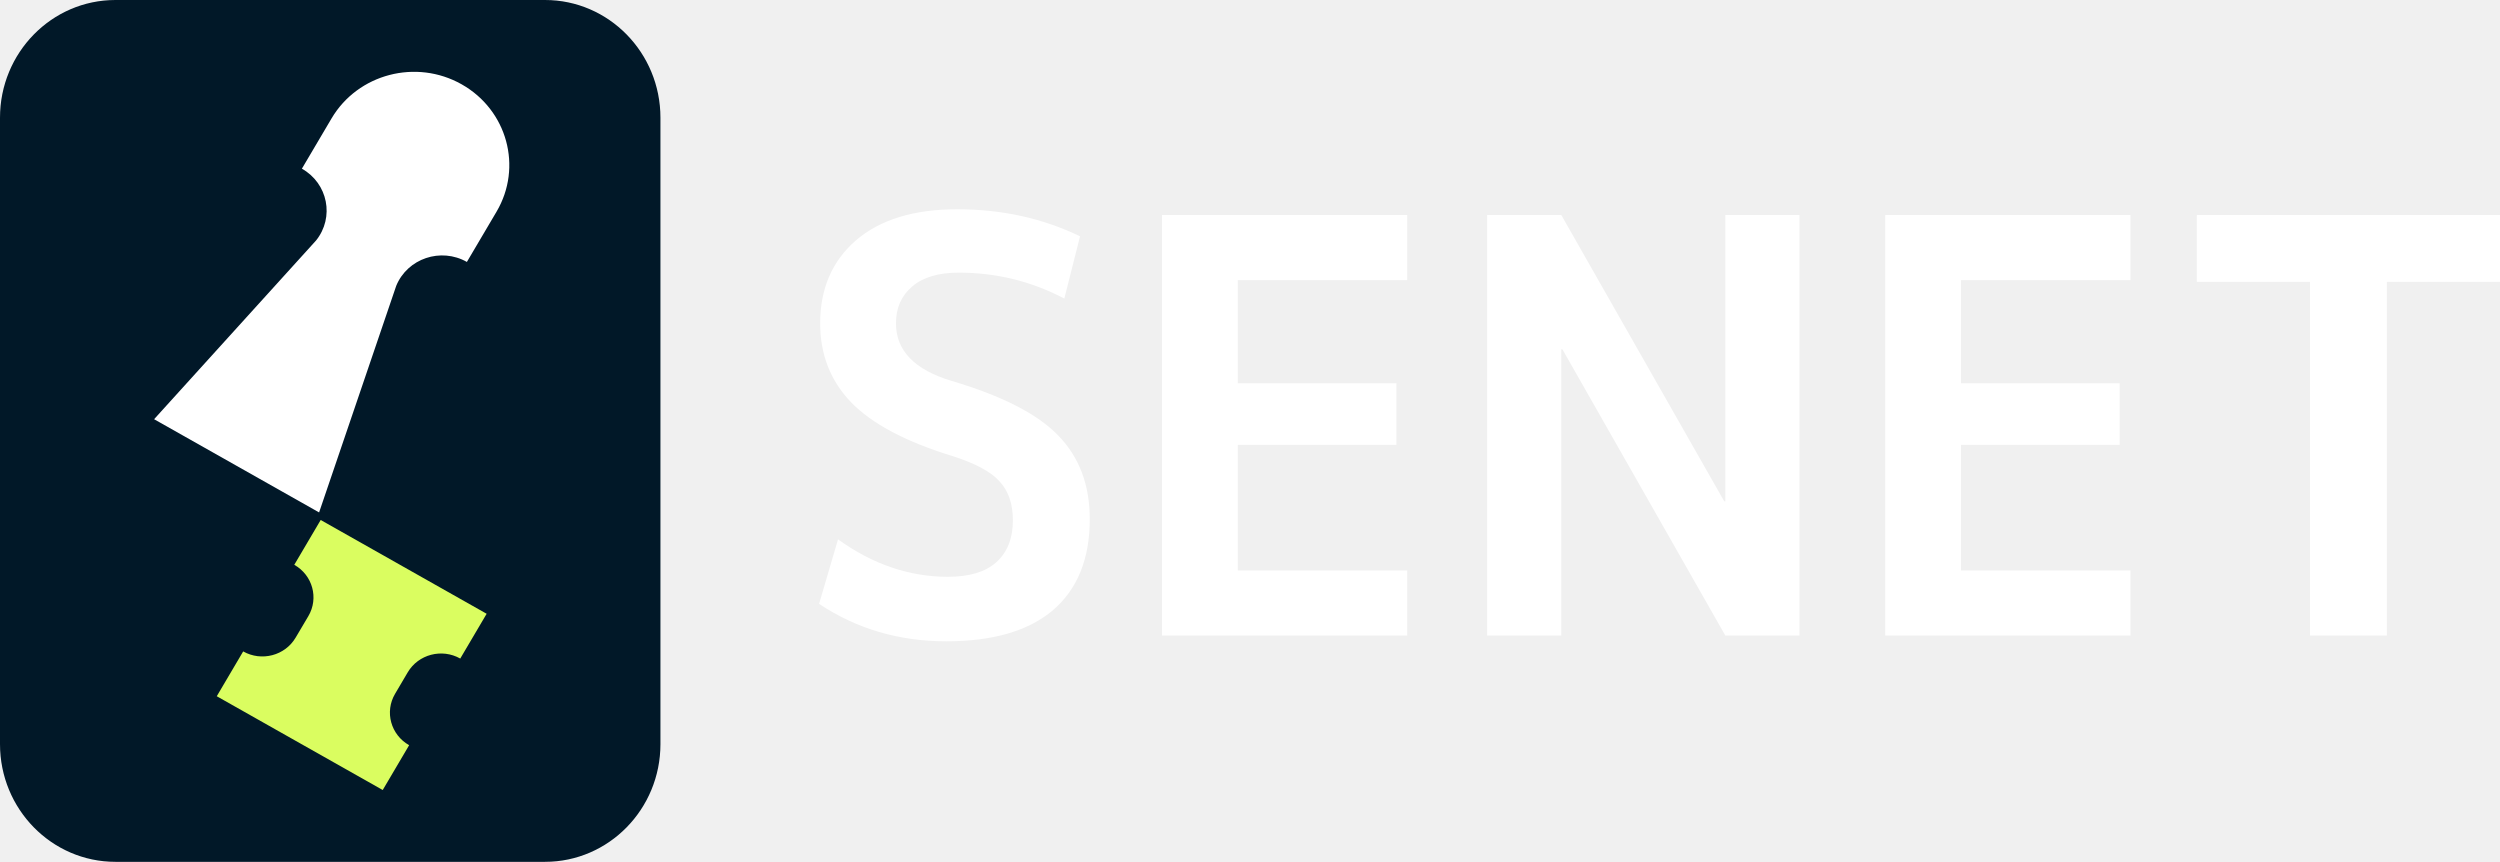
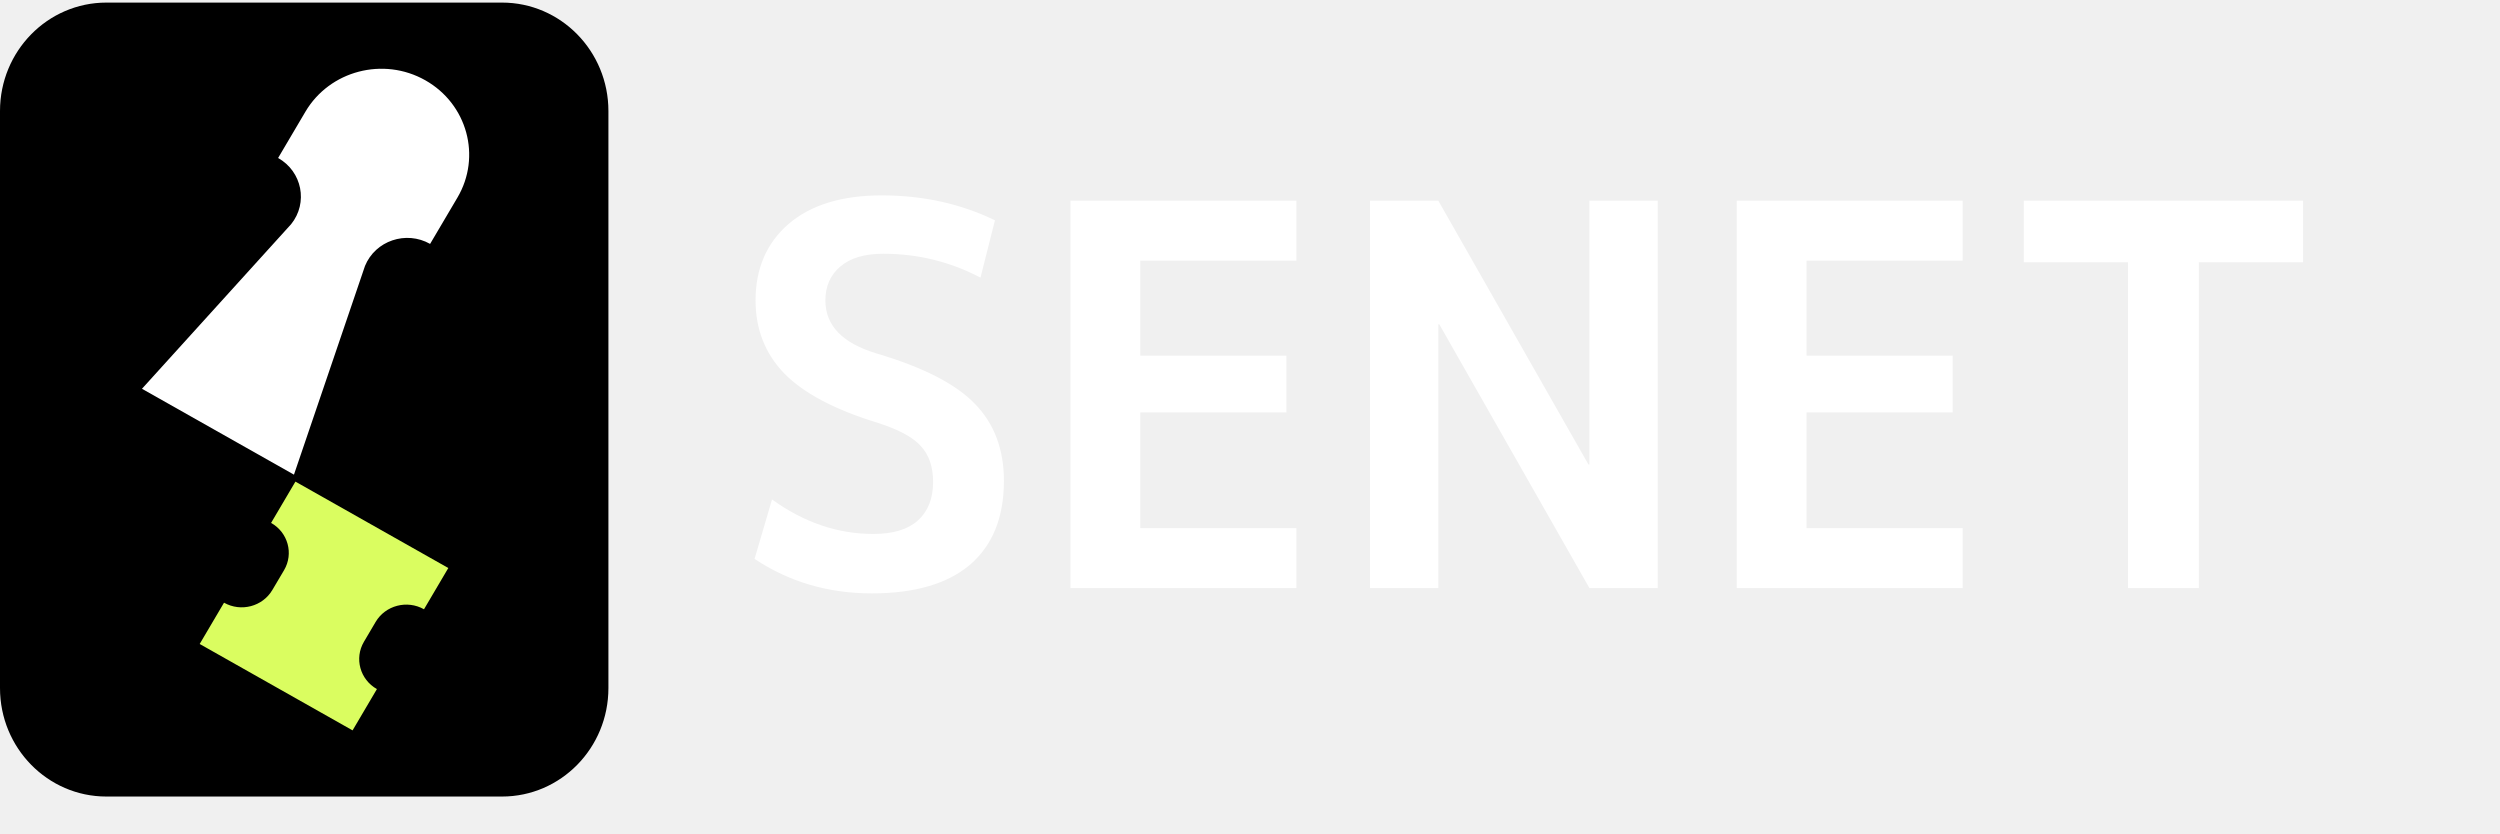
- <svg xmlns="http://www.w3.org/2000/svg" width="2222" height="766" viewBox="0 0 2222 766" fill="none">
+ <svg xmlns="http://www.w3.org/2000/svg" width="300" height="100" viewBox="0 0 2412 799" fill="none">
  <path d="M2222 191.12V250.512H2121.44V564.88H2053.11V250.512H1952.54V191.12H2222Z" fill="white" />
  <path d="M1742.95 248.976V340.624H1883.94V395.408H1742.95V507.024H1893.56V564.88H1675.59V191.12H1893.56V248.976H1742.95Z" fill="white" />
  <path d="M1321.76 564.88V191.12H1387.68L1532.51 445.584H1533.47V191.12H1599.39V564.88H1533.47L1388.64 310.416H1387.68V564.88H1321.76Z" fill="white" />
  <path d="M1100.14 248.976V340.624H1241.12V395.408H1100.14V507.024H1250.74V564.88H1032.77V191.12H1250.74V248.976H1100.14Z" fill="white" />
  <path d="M945.971 265.36C916.78 250 885.503 242.32 852.142 242.32C834.179 242.32 820.385 246.416 810.761 254.608C801.138 262.8 796.326 273.723 796.326 287.376C796.326 311.611 812.847 328.677 845.887 338.576C890.796 351.888 922.393 368.101 940.678 387.216C959.283 406.331 968.586 431.077 968.586 461.456C968.586 496.613 957.679 523.579 935.866 542.352C914.053 560.784 882.456 570 841.075 570C799.053 570 761.361 558.907 728 536.72L744.841 479.376C775.636 501.563 808.195 512.656 842.519 512.656C861.445 512.656 875.72 508.389 885.343 499.856C895.287 490.981 900.259 478.523 900.259 462.48C900.259 447.803 896.25 436.197 888.23 427.664C880.531 419.131 866.417 411.621 845.887 405.136C804.827 392.507 774.994 376.635 756.389 357.52C738.105 338.405 728.962 315.024 728.962 287.376C728.962 256.656 739.548 232.08 760.72 213.648C782.212 195.216 812.205 186 850.699 186C890.476 186 926.884 194.021 959.925 210.064L945.971 265.36Z" fill="white" />
-   <path d="M0 104.645C0 46.851 45.946 0 102.622 0H484.378C541.054 0 587 46.851 587 104.645V661.355C587 719.149 541.054 766 484.378 766H102.622C45.946 766 0 719.149 0 661.355V104.645Z" fill="#011828" />
+   <path d="M0 104.645C0 46.851 45.946 0 102.622 0H484.378C541.054 0 587 46.851 587 104.645V661.355C587 719.149 541.054 766 484.378 766H102.622C45.946 766 0 719.149 0 661.355V104.645Z" fill="black" />
  <path d="M409.052 585.353L432.529 545.521L285.026 462.165L261.549 501.998C277.871 511.223 283.484 531.642 274.059 547.617L262.748 566.737C253.323 582.712 232.459 588.205 216.137 578.98L192.66 618.813L340.163 702.168L363.64 662.335C347.317 653.111 341.705 632.65 351.13 616.675L362.398 597.555C371.823 581.58 392.73 576.087 409.052 585.311V585.353Z" fill="#DAFD60" />
  <path d="M441.315 188.165C464.706 148.542 450.826 97.849 410.34 74.956C369.855 52.063 318.06 65.648 294.668 105.271L268.321 149.925C291.498 163.007 297.453 193.154 280.916 213.742L136.967 372.593L283.613 455.445L352.162 254.036C362.144 229.717 391.79 219.696 414.967 232.819L441.315 188.165Z" fill="white" />
</svg>
